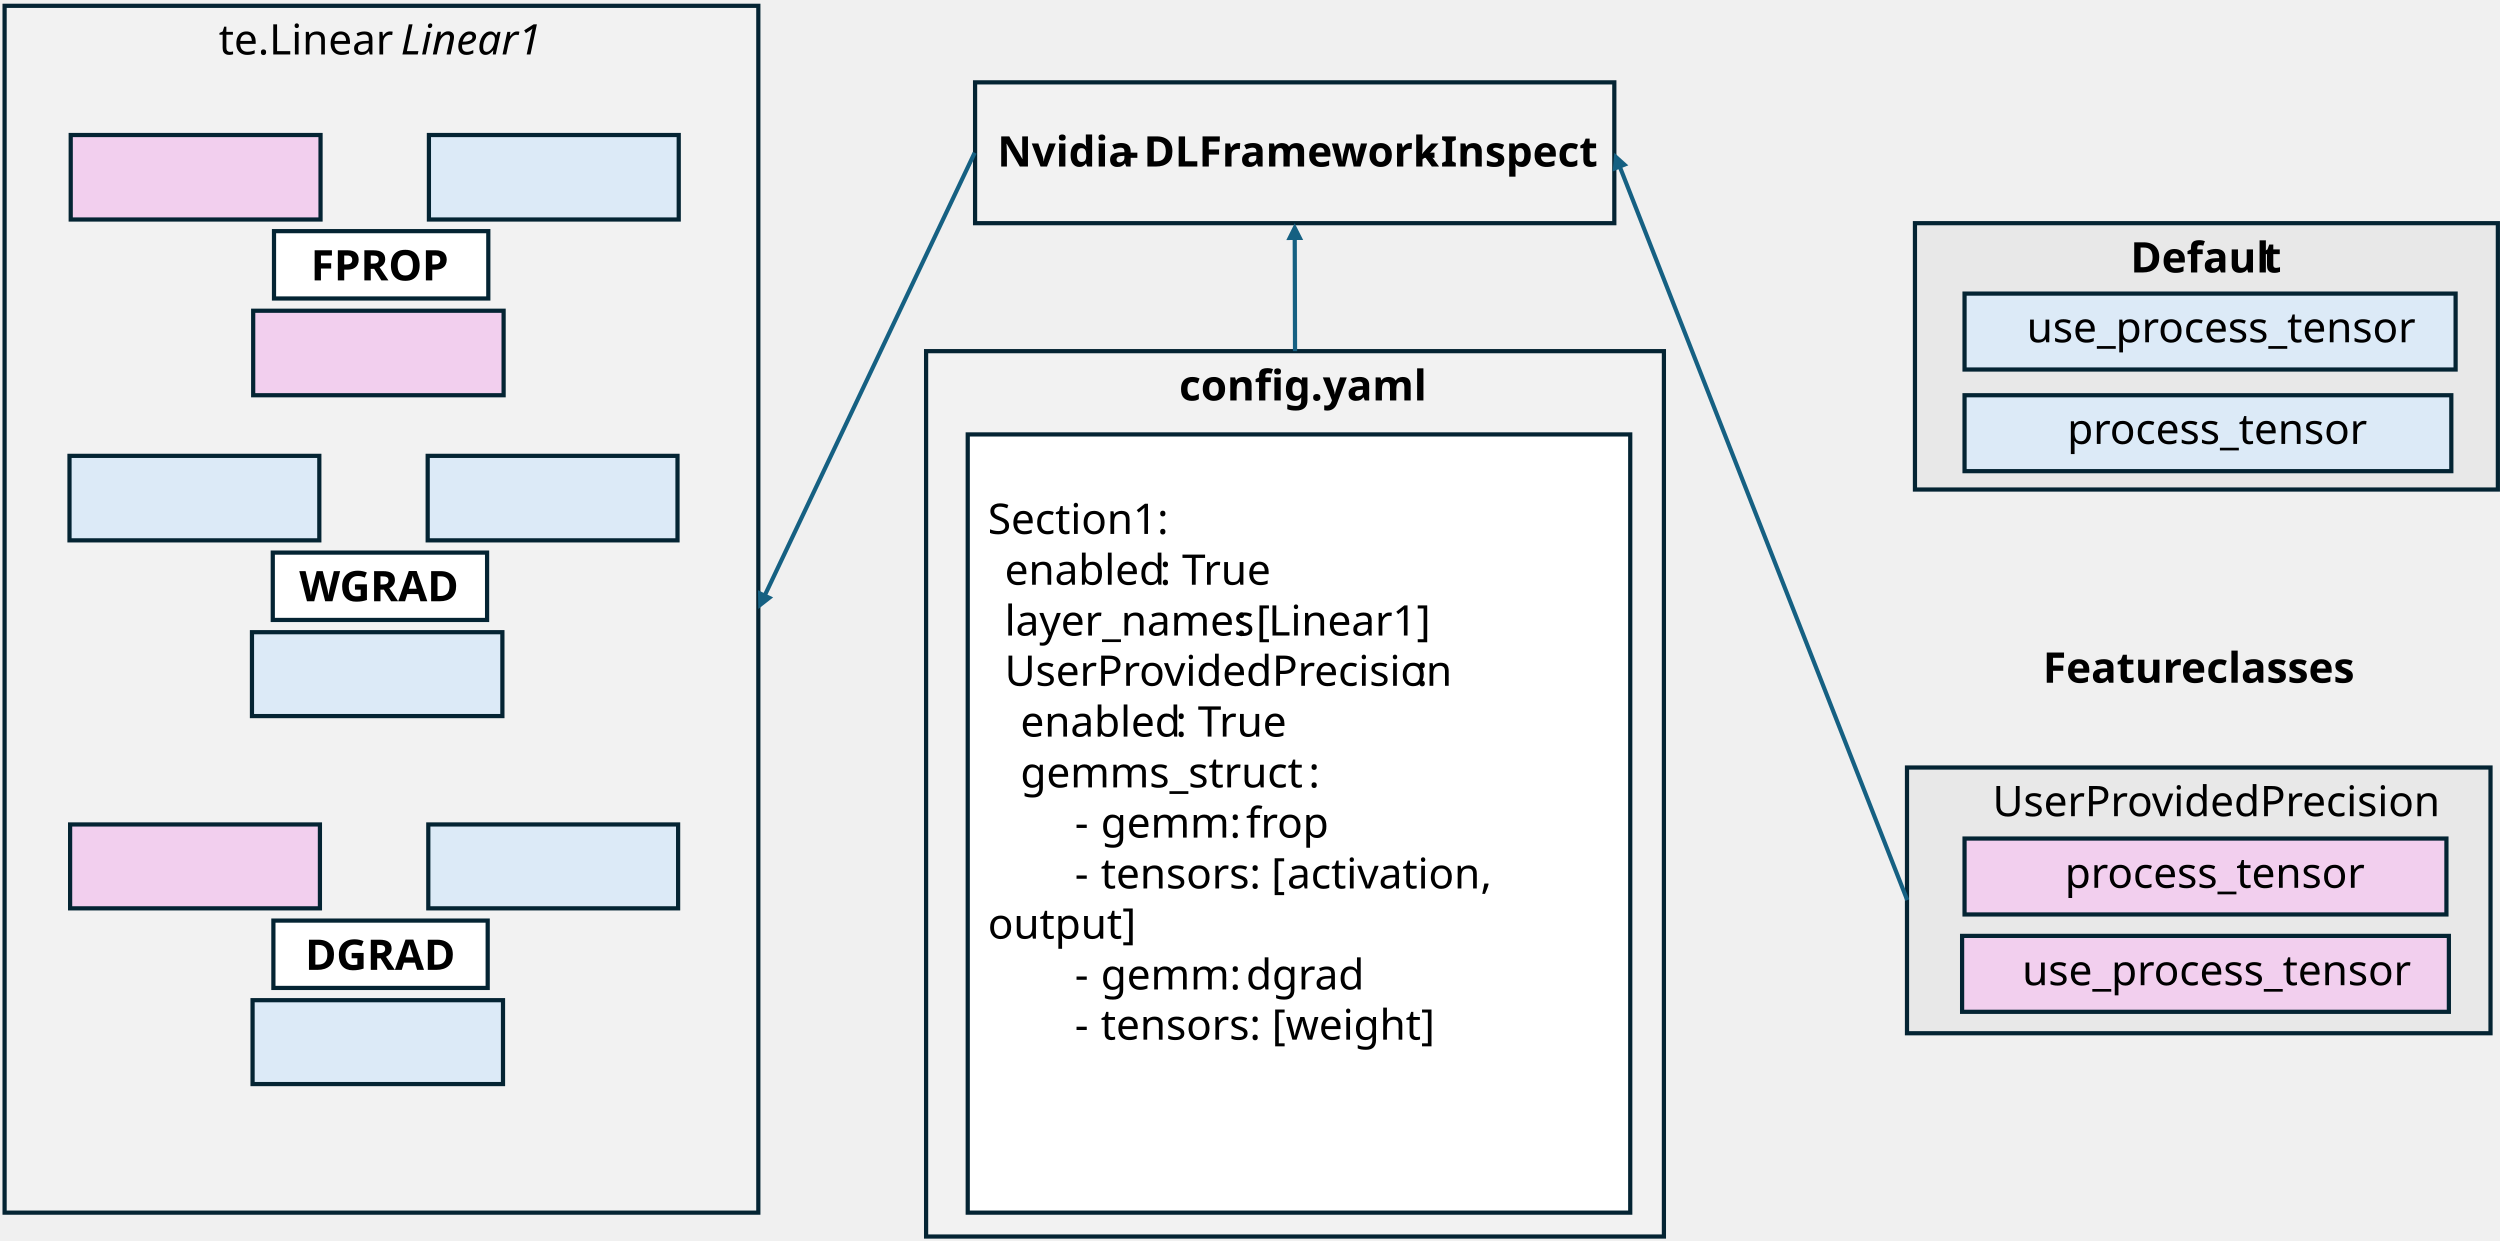
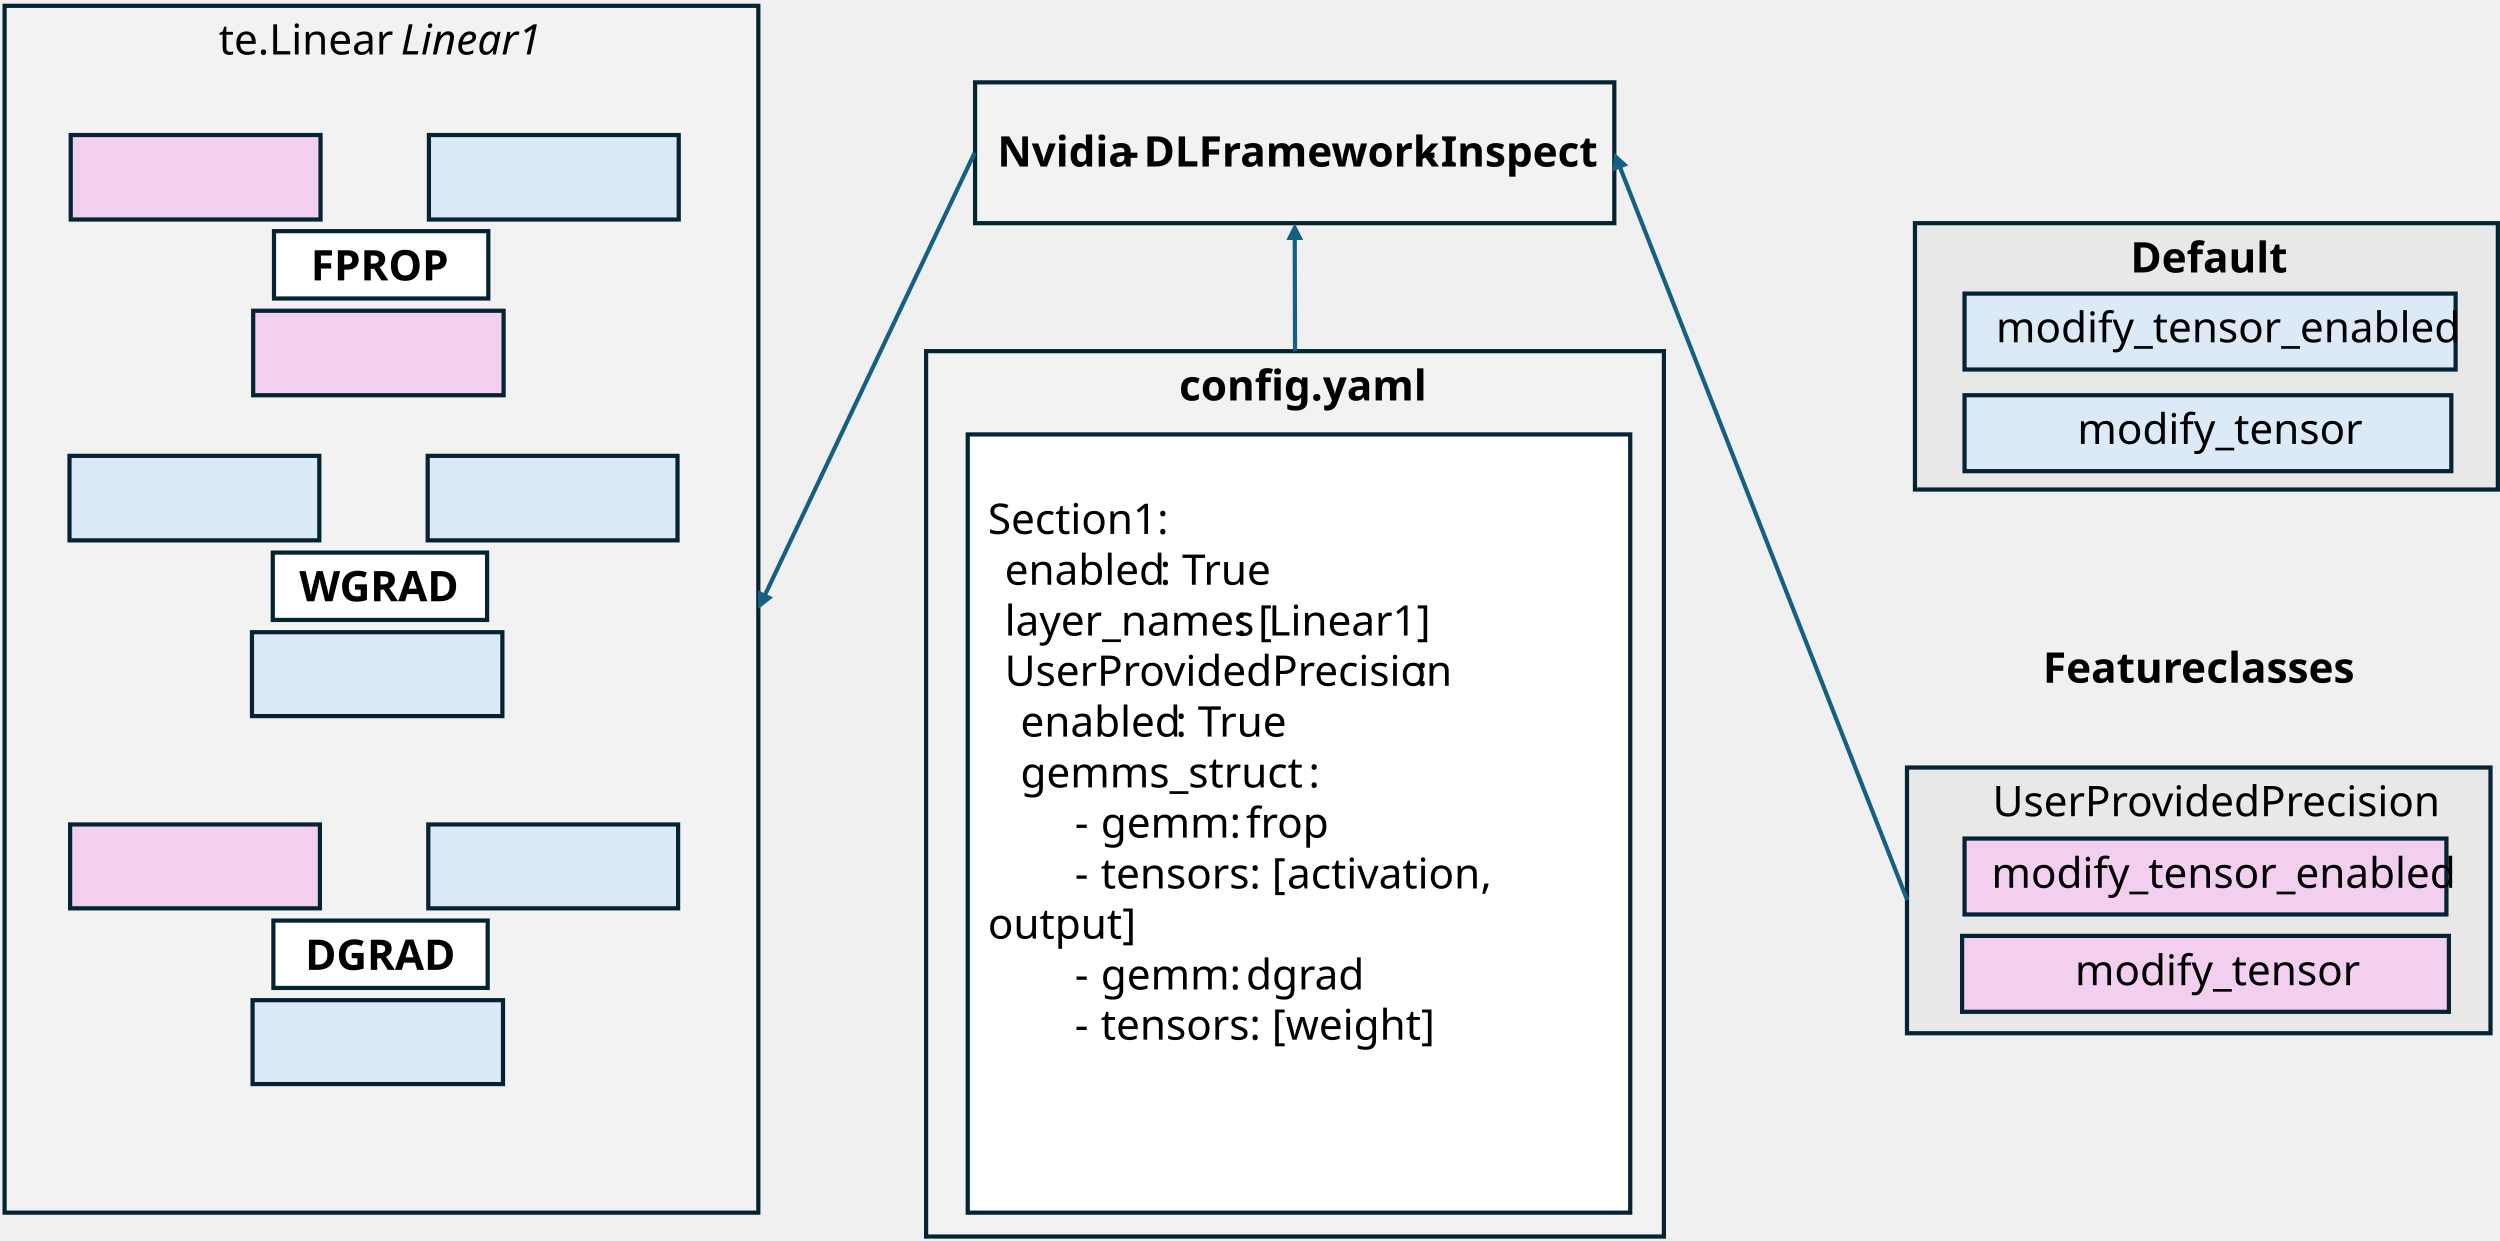
<svg xmlns="http://www.w3.org/2000/svg" width="4083" height="2026" xml:space="preserve" overflow="hidden">
  <g transform="translate(-142 -261)">
    <g>
      <rect x="149.5" y="270.5" width="1231" height="1971" stroke="#042433" stroke-width="6.875" stroke-linecap="butt" stroke-linejoin="miter" stroke-miterlimit="8" stroke-opacity="1" fill="#F2F2F2" fill-opacity="1" />
      <text fill="#000000" fill-opacity="1" font-family="NVIDIA Sans,NVIDIA Sans_MSFontService,sans-serif" font-style="normal" font-variant="normal" font-weight="400" font-stretch="normal" font-size="69" text-anchor="start" direction="ltr" writing-mode="lr-tb" unicode-bidi="normal" text-decoration="none" transform="matrix(1 0 0 1 499.287 350)">te.Linear</text>
      <text fill="#000000" fill-opacity="1" font-family="NVIDIA Sans,NVIDIA Sans_MSFontService,sans-serif" font-style="italic" font-variant="normal" font-weight="400" font-stretch="normal" font-size="69" text-anchor="start" direction="ltr" writing-mode="lr-tb" unicode-bidi="normal" text-decoration="none" transform="matrix(1 0 0 1 796.402 350)">Linear1</text>
      <rect x="1734.5" y="395.5" width="1044" height="230" stroke="#042433" stroke-width="6.875" stroke-linecap="butt" stroke-linejoin="miter" stroke-miterlimit="8" stroke-opacity="1" fill="#F2F2F2" fill-opacity="1" />
      <text fill="#000000" fill-opacity="1" font-family="NVIDIA Sans,NVIDIA Sans_MSFontService,sans-serif" font-style="normal" font-variant="normal" font-weight="700" font-stretch="normal" font-size="69" text-anchor="start" direction="ltr" writing-mode="lr-tb" unicode-bidi="normal" text-decoration="none" transform="matrix(1 0 0 1 1770.96 533)">Nvidia</text>
      <text fill="#000000" fill-opacity="1" font-family="NVIDIA Sans,NVIDIA Sans_MSFontService,sans-serif" font-style="normal" font-variant="normal" font-weight="700" font-stretch="normal" font-size="69" text-anchor="start" direction="ltr" writing-mode="lr-tb" unicode-bidi="normal" text-decoration="none" transform="matrix(1 0 0 1 1979.38 533)">-</text>
      <text fill="#000000" fill-opacity="1" font-family="NVIDIA Sans,NVIDIA Sans_MSFontService,sans-serif" font-style="normal" font-variant="normal" font-weight="700" font-stretch="normal" font-size="69" text-anchor="start" direction="ltr" writing-mode="lr-tb" unicode-bidi="normal" text-decoration="none" transform="matrix(1 0 0 1 2009.75 533)">DLFramework</text>
      <text fill="#000000" fill-opacity="1" font-family="NVIDIA Sans,NVIDIA Sans_MSFontService,sans-serif" font-style="normal" font-variant="normal" font-weight="700" font-stretch="normal" font-size="69" text-anchor="start" direction="ltr" writing-mode="lr-tb" unicode-bidi="normal" text-decoration="none" transform="matrix(1 0 0 1 2464.65 533)">-</text>
      <text fill="#000000" fill-opacity="1" font-family="NVIDIA Sans,NVIDIA Sans_MSFontService,sans-serif" font-style="normal" font-variant="normal" font-weight="700" font-stretch="normal" font-size="69" text-anchor="start" direction="ltr" writing-mode="lr-tb" unicode-bidi="normal" text-decoration="none" transform="matrix(1 0 0 1 2495.01 533)">Inspect</text>
      <rect x="1654.5" y="834.5" width="1205" height="1446" stroke="#042433" stroke-width="6.875" stroke-linecap="butt" stroke-linejoin="miter" stroke-miterlimit="8" stroke-opacity="1" fill="#F2F2F2" fill-opacity="1" />
      <text fill="#000000" fill-opacity="1" font-family="NVIDIA Sans,NVIDIA Sans_MSFontService,sans-serif" font-style="normal" font-variant="normal" font-weight="700" font-stretch="normal" font-size="69" text-anchor="start" direction="ltr" writing-mode="lr-tb" unicode-bidi="normal" text-decoration="none" transform="matrix(1 0 0 1 2067.77 915)">config.yaml</text>
      <rect x="257.5" y="481.5" width="408" height="138" stroke="#042433" stroke-width="6.875" stroke-linecap="butt" stroke-linejoin="miter" stroke-miterlimit="8" stroke-opacity="1" fill="#F2CFEE" fill-opacity="1" />
      <rect x="1722.5" y="970.5" width="1082" height="1271" stroke="#042433" stroke-width="6.875" stroke-linecap="butt" stroke-linejoin="miter" stroke-miterlimit="8" stroke-opacity="1" fill="#FFFFFF" fill-opacity="1" />
      <text fill="#000000" fill-opacity="1" font-family="Aptos,Aptos_MSFontService,sans-serif" font-style="normal" font-variant="normal" font-weight="400" font-stretch="normal" font-size="69" text-anchor="start" direction="ltr" writing-mode="lr-tb" unicode-bidi="normal" text-decoration="none" transform="matrix(1 0 0 1 1755.36 1133)">Section1:</text>
      <text fill="#000000" fill-opacity="1" font-family="NVIDIA Sans,NVIDIA Sans_MSFontService,sans-serif" font-style="normal" font-variant="normal" font-weight="400" font-stretch="normal" font-size="69" text-anchor="start" direction="ltr" writing-mode="lr-tb" unicode-bidi="normal" text-decoration="none" transform="matrix(1 0 0 1 1782.86 1216)">enabled</text>
      <text fill="#000000" fill-opacity="1" font-family="NVIDIA Sans,NVIDIA Sans_MSFontService,sans-serif" font-style="normal" font-variant="normal" font-weight="400" font-stretch="normal" font-size="69" text-anchor="start" direction="ltr" writing-mode="lr-tb" unicode-bidi="normal" text-decoration="none" transform="matrix(1 0 0 1 2036.09 1216)">: True</text>
      <text fill="#000000" fill-opacity="1" font-family="Aptos,Aptos_MSFontService,sans-serif" font-style="normal" font-variant="normal" font-weight="400" font-stretch="normal" font-size="69" text-anchor="start" direction="ltr" writing-mode="lr-tb" unicode-bidi="normal" text-decoration="none" transform="matrix(1 0 0 1 1782.86 1299)">layer_names</text>
-       <text fill="#000000" fill-opacity="1" font-family="Aptos,Aptos_MSFontService,sans-serif" font-style="normal" font-variant="normal" font-weight="400" font-stretch="normal" font-size="69" text-anchor="start" direction="ltr" writing-mode="lr-tb" unicode-bidi="normal" text-decoration="none" transform="matrix(1 0 0 1 2160.25 1299)">: </text>
-       <text fill="#000000" fill-opacity="1" font-family="Aptos,Aptos_MSFontService,sans-serif" font-style="normal" font-variant="normal" font-weight="400" font-stretch="normal" font-size="69" text-anchor="start" direction="ltr" writing-mode="lr-tb" unicode-bidi="normal" text-decoration="none" transform="matrix(1 0 0 1 2193.48 1299)">[</text>
+       <text fill="#000000" fill-opacity="1" font-family="Aptos,Aptos_MSFontService,sans-serif" font-style="normal" font-variant="normal" font-weight="400" font-stretch="normal" font-size="69" text-anchor="start" direction="ltr" writing-mode="lr-tb" unicode-bidi="normal" text-decoration="none" transform="matrix(1 0 0 1 2160.25 1299)">: [</text>
      <text fill="#000000" fill-opacity="1" font-family="NVIDIA Sans,NVIDIA Sans_MSFontService,sans-serif" font-style="normal" font-variant="normal" font-weight="400" font-stretch="normal" font-size="69" text-anchor="start" direction="ltr" writing-mode="lr-tb" unicode-bidi="normal" text-decoration="none" transform="matrix(1 0 0 1 2213.53 1299)">Linear1]</text>
      <text fill="#000000" fill-opacity="1" font-family="Aptos,Aptos_MSFontService,sans-serif" font-style="normal" font-variant="normal" font-weight="400" font-stretch="normal" font-size="69" text-anchor="start" direction="ltr" writing-mode="lr-tb" unicode-bidi="normal" text-decoration="none" transform="matrix(1 0 0 1 1782.86 1381)">UserProvidedPrecision</text>
      <text fill="#000000" fill-opacity="1" font-family="Aptos,Aptos_MSFontService,sans-serif" font-style="normal" font-variant="normal" font-weight="400" font-stretch="normal" font-size="69" text-anchor="start" direction="ltr" writing-mode="lr-tb" unicode-bidi="normal" text-decoration="none" transform="matrix(1 0 0 1 2455.53 1381)">:</text>
      <text fill="#000000" fill-opacity="1" font-family="NVIDIA Sans,NVIDIA Sans_MSFontService,sans-serif" font-style="normal" font-variant="normal" font-weight="400" font-stretch="normal" font-size="69" text-anchor="start" direction="ltr" writing-mode="lr-tb" unicode-bidi="normal" text-decoration="none" transform="matrix(1 0 0 1 1808.64 1464)">enabled</text>
      <text fill="#000000" fill-opacity="1" font-family="NVIDIA Sans,NVIDIA Sans_MSFontService,sans-serif" font-style="normal" font-variant="normal" font-weight="400" font-stretch="normal" font-size="69" text-anchor="start" direction="ltr" writing-mode="lr-tb" unicode-bidi="normal" text-decoration="none" transform="matrix(1 0 0 1 2061.87 1464)">: True</text>
      <text fill="#000000" fill-opacity="1" font-family="NVIDIA Sans,NVIDIA Sans_MSFontService,sans-serif" font-style="normal" font-variant="normal" font-weight="400" font-stretch="normal" font-size="69" text-anchor="start" direction="ltr" writing-mode="lr-tb" unicode-bidi="normal" text-decoration="none" transform="matrix(1 0 0 1 1808.64 1547)">gemms_struct</text>
      <text fill="#000000" fill-opacity="1" font-family="NVIDIA Sans,NVIDIA Sans_MSFontService,sans-serif" font-style="normal" font-variant="normal" font-weight="400" font-stretch="normal" font-size="69" text-anchor="start" direction="ltr" writing-mode="lr-tb" unicode-bidi="normal" text-decoration="none" transform="matrix(1 0 0 1 2279.01 1547)">:</text>
      <text fill="#000000" fill-opacity="1" font-family="NVIDIA Sans,NVIDIA Sans_MSFontService,sans-serif" font-style="normal" font-variant="normal" font-weight="400" font-stretch="normal" font-size="69" text-anchor="start" direction="ltr" writing-mode="lr-tb" unicode-bidi="normal" text-decoration="none" transform="matrix(1 0 0 1 1897.44 1629)">-</text>
-       <text fill="#000000" fill-opacity="1" font-family="NVIDIA Sans,NVIDIA Sans_MSFontService,sans-serif" font-style="normal" font-variant="normal" font-weight="400" font-stretch="normal" font-size="69" text-anchor="start" direction="ltr" writing-mode="lr-tb" unicode-bidi="normal" text-decoration="none" transform="matrix(1 0 0 1 1939.84 1629)">gemm:</text>
+       <text fill="#000000" fill-opacity="1" font-family="NVIDIA Sans,NVIDIA Sans_MSFontService,sans-serif" font-style="normal" font-variant="normal" font-weight="400" font-stretch="normal" font-size="69" text-anchor="start" direction="ltr" writing-mode="lr-tb" unicode-bidi="normal" text-decoration="none" transform="matrix(1 0 0 1 1939.84 1629)">gemm: </text>
      <text fill="#000000" fill-opacity="1" font-family="NVIDIA Sans,NVIDIA Sans_MSFontService,sans-serif" font-style="normal" font-variant="normal" font-weight="400" font-stretch="normal" font-size="69" text-anchor="start" direction="ltr" writing-mode="lr-tb" unicode-bidi="normal" text-decoration="none" transform="matrix(1 0 0 1 2177.03 1629)">frop</text>
      <text fill="#000000" fill-opacity="1" font-family="NVIDIA Sans,NVIDIA Sans_MSFontService,sans-serif" font-style="normal" font-variant="normal" font-weight="400" font-stretch="normal" font-size="69" text-anchor="start" direction="ltr" writing-mode="lr-tb" unicode-bidi="normal" text-decoration="none" transform="matrix(1 0 0 1 1897.44 1712)">-</text>
-       <text fill="#000000" fill-opacity="1" font-family="NVIDIA Sans,NVIDIA Sans_MSFontService,sans-serif" font-style="normal" font-variant="normal" font-weight="400" font-stretch="normal" font-size="69" text-anchor="start" direction="ltr" writing-mode="lr-tb" unicode-bidi="normal" text-decoration="none" transform="matrix(1 0 0 1 1939.84 1712)">tensors:</text>
-       <text fill="#000000" fill-opacity="1" font-family="NVIDIA Sans,NVIDIA Sans_MSFontService,sans-serif" font-style="normal" font-variant="normal" font-weight="400" font-stretch="normal" font-size="69" text-anchor="start" direction="ltr" writing-mode="lr-tb" unicode-bidi="normal" text-decoration="none" transform="matrix(1 0 0 1 2218.28 1712)">[</text>
+       <text fill="#000000" fill-opacity="1" font-family="NVIDIA Sans,NVIDIA Sans_MSFontService,sans-serif" font-style="normal" font-variant="normal" font-weight="400" font-stretch="normal" font-size="69" text-anchor="start" direction="ltr" writing-mode="lr-tb" unicode-bidi="normal" text-decoration="none" transform="matrix(1 0 0 1 1939.84 1712)">tensors: [</text>
      <text fill="#000000" fill-opacity="1" font-family="NVIDIA Sans,NVIDIA Sans_MSFontService,sans-serif" font-style="normal" font-variant="normal" font-weight="400" font-stretch="normal" font-size="69" text-anchor="start" direction="ltr" writing-mode="lr-tb" unicode-bidi="normal" text-decoration="none" transform="matrix(1 0 0 1 2244.06 1712)">activation</text>
      <text fill="#000000" fill-opacity="1" font-family="NVIDIA Sans,NVIDIA Sans_MSFontService,sans-serif" font-style="normal" font-variant="normal" font-weight="400" font-stretch="normal" font-size="69" text-anchor="start" direction="ltr" writing-mode="lr-tb" unicode-bidi="normal" text-decoration="none" transform="matrix(1 0 0 1 2559.96 1712)">, </text>
      <text fill="#000000" fill-opacity="1" font-family="NVIDIA Sans,NVIDIA Sans_MSFontService,sans-serif" font-style="normal" font-variant="normal" font-weight="400" font-stretch="normal" font-size="69" text-anchor="start" direction="ltr" writing-mode="lr-tb" unicode-bidi="normal" text-decoration="none" transform="matrix(1 0 0 1 1755.36 1794)">output</text>
      <text fill="#000000" fill-opacity="1" font-family="NVIDIA Sans,NVIDIA Sans_MSFontService,sans-serif" font-style="normal" font-variant="normal" font-weight="400" font-stretch="normal" font-size="69" text-anchor="start" direction="ltr" writing-mode="lr-tb" unicode-bidi="normal" text-decoration="none" transform="matrix(1 0 0 1 1974.79 1794)">]</text>
      <text fill="#000000" fill-opacity="1" font-family="NVIDIA Sans,NVIDIA Sans_MSFontService,sans-serif" font-style="normal" font-variant="normal" font-weight="400" font-stretch="normal" font-size="69" text-anchor="start" direction="ltr" writing-mode="lr-tb" unicode-bidi="normal" text-decoration="none" transform="matrix(1 0 0 1 1897.44 1877)">-</text>
      <text fill="#000000" fill-opacity="1" font-family="NVIDIA Sans,NVIDIA Sans_MSFontService,sans-serif" font-style="normal" font-variant="normal" font-weight="400" font-stretch="normal" font-size="69" text-anchor="start" direction="ltr" writing-mode="lr-tb" unicode-bidi="normal" text-decoration="none" transform="matrix(1 0 0 1 1939.84 1877)">gemm: </text>
      <text fill="#000000" fill-opacity="1" font-family="NVIDIA Sans,NVIDIA Sans_MSFontService,sans-serif" font-style="normal" font-variant="normal" font-weight="400" font-stretch="normal" font-size="69" text-anchor="start" direction="ltr" writing-mode="lr-tb" unicode-bidi="normal" text-decoration="none" transform="matrix(1 0 0 1 2177.03 1877)">dgrad</text>
      <text fill="#000000" fill-opacity="1" font-family="NVIDIA Sans,NVIDIA Sans_MSFontService,sans-serif" font-style="normal" font-variant="normal" font-weight="400" font-stretch="normal" font-size="69" text-anchor="start" direction="ltr" writing-mode="lr-tb" unicode-bidi="normal" text-decoration="none" transform="matrix(1 0 0 1 1897.44 1959)">-</text>
      <text fill="#000000" fill-opacity="1" font-family="NVIDIA Sans,NVIDIA Sans_MSFontService,sans-serif" font-style="normal" font-variant="normal" font-weight="400" font-stretch="normal" font-size="69" text-anchor="start" direction="ltr" writing-mode="lr-tb" unicode-bidi="normal" text-decoration="none" transform="matrix(1 0 0 1 1939.84 1959)">tensors: [weight]</text>
      <path d="M2253.62 834.44 2253.12 648.426 2260 648.407 2260.49 834.421ZM2242.82 653.036 2256.5 625.5 2270.32 652.964Z" fill="#156082" fill-rule="nonzero" fill-opacity="1" />
      <text fill="#000000" fill-opacity="1" font-family="Aptos,Aptos_MSFontService,sans-serif" font-style="normal" font-variant="normal" font-weight="700" font-stretch="normal" font-size="69" text-anchor="start" direction="ltr" writing-mode="lr-tb" unicode-bidi="normal" text-decoration="none" transform="matrix(1 0 0 1 3478.54 1376)">Feature</text>
      <text fill="#000000" fill-opacity="1" font-family="Aptos,Aptos_MSFontService,sans-serif" font-style="normal" font-variant="normal" font-weight="700" font-stretch="normal" font-size="69" text-anchor="start" direction="ltr" writing-mode="lr-tb" unicode-bidi="normal" text-decoration="none" transform="matrix(1 0 0 1 3745.49 1376)">classes</text>
      <rect x="3256.5" y="1514.5" width="953" height="434" stroke="#042433" stroke-width="6.875" stroke-linecap="butt" stroke-linejoin="miter" stroke-miterlimit="8" stroke-opacity="1" fill="#E8E8E8" fill-opacity="1" />
      <text fill="#000000" fill-opacity="1" font-family="Aptos,Aptos_MSFontService,sans-serif" font-style="normal" font-variant="normal" font-weight="400" font-stretch="normal" font-size="69" text-anchor="start" direction="ltr" writing-mode="lr-tb" unicode-bidi="normal" text-decoration="none" transform="matrix(1 0 0 1 3396.28 1594)">UserProvidedPrecision</text>
      <path d="M3253.73 1732.3 2783.66 533.088 2790.06 530.579 3260.13 1729.79ZM2775.73 541.121 2778.5 510.5 2801.34 531.085Z" fill="#156082" fill-rule="nonzero" fill-opacity="1" />
      <rect x="842.5" y="481.5" width="408" height="138" stroke="#042433" stroke-width="6.875" stroke-linecap="butt" stroke-linejoin="miter" stroke-miterlimit="8" stroke-opacity="1" fill="#DCEAF7" fill-opacity="1" />
      <rect x="589.5" y="638.5" width="350" height="110" stroke="#042433" stroke-width="6.875" stroke-linecap="butt" stroke-linejoin="miter" stroke-miterlimit="8" stroke-opacity="1" fill="#FFFFFF" fill-opacity="1" />
      <text fill="#000000" fill-opacity="1" font-family="NVIDIA Sans,NVIDIA Sans_MSFontService,sans-serif" font-style="normal" font-variant="normal" font-weight="700" font-stretch="normal" font-size="69" text-anchor="start" direction="ltr" writing-mode="lr-tb" unicode-bidi="normal" text-decoration="none" transform="matrix(1 0 0 1 649.675 719)">FPROP</text>
      <rect x="555.5" y="768.5" width="409" height="138" stroke="#042433" stroke-width="6.875" stroke-linecap="butt" stroke-linejoin="miter" stroke-miterlimit="8" stroke-opacity="1" fill="#F2CFEE" fill-opacity="1" />
      <rect x="255.5" y="1005.5" width="408" height="138" stroke="#042433" stroke-width="6.875" stroke-linecap="butt" stroke-linejoin="miter" stroke-miterlimit="8" stroke-opacity="1" fill="#DCEAF7" fill-opacity="1" />
      <rect x="840.5" y="1005.5" width="408" height="138" stroke="#042433" stroke-width="6.875" stroke-linecap="butt" stroke-linejoin="miter" stroke-miterlimit="8" stroke-opacity="1" fill="#DCEAF7" fill-opacity="1" />
      <rect x="587.5" y="1163.5" width="350" height="110" stroke="#042433" stroke-width="6.875" stroke-linecap="butt" stroke-linejoin="miter" stroke-miterlimit="8" stroke-opacity="1" fill="#FFFFFF" fill-opacity="1" />
      <text fill="#000000" fill-opacity="1" font-family="NVIDIA Sans,NVIDIA Sans_MSFontService,sans-serif" font-style="normal" font-variant="normal" font-weight="700" font-stretch="normal" font-size="69" text-anchor="start" direction="ltr" writing-mode="lr-tb" unicode-bidi="normal" text-decoration="none" transform="matrix(1 0 0 1 630.773 1243)">WGRAD</text>
      <rect x="553.5" y="1293.5" width="409" height="137" stroke="#042433" stroke-width="6.875" stroke-linecap="butt" stroke-linejoin="miter" stroke-miterlimit="8" stroke-opacity="1" fill="#DCEAF7" fill-opacity="1" />
      <rect x="256.5" y="1607.5" width="408" height="137" stroke="#042433" stroke-width="6.875" stroke-linecap="butt" stroke-linejoin="miter" stroke-miterlimit="8" stroke-opacity="1" fill="#F2CFEE" fill-opacity="1" />
      <rect x="841.5" y="1607.5" width="408" height="137" stroke="#042433" stroke-width="6.875" stroke-linecap="butt" stroke-linejoin="miter" stroke-miterlimit="8" stroke-opacity="1" fill="#DCEAF7" fill-opacity="1" />
      <rect x="588.5" y="1764.5" width="350" height="110" stroke="#042433" stroke-width="6.875" stroke-linecap="butt" stroke-linejoin="miter" stroke-miterlimit="8" stroke-opacity="1" fill="#FFFFFF" fill-opacity="1" />
-       <text fill="#000000" fill-opacity="1" font-family="NVIDIA Sans,NVIDIA Sans_MSFontService,sans-serif" font-style="normal" font-variant="normal" font-weight="700" font-stretch="normal" font-size="69" text-anchor="start" direction="ltr" writing-mode="lr-tb" unicode-bidi="normal" text-decoration="none" transform="matrix(1 0 0 1 640.404 1845)">D</text>
-       <text fill="#000000" fill-opacity="1" font-family="NVIDIA Sans,NVIDIA Sans_MSFontService,sans-serif" font-style="normal" font-variant="normal" font-weight="700" font-stretch="normal" font-size="69" text-anchor="start" direction="ltr" writing-mode="lr-tb" unicode-bidi="normal" text-decoration="none" transform="matrix(1 0 0 1 691.393 1845)">GRAD</text>
+       <text fill="#000000" fill-opacity="1" font-family="NVIDIA Sans,NVIDIA Sans_MSFontService,sans-serif" font-style="normal" font-variant="normal" font-weight="700" font-stretch="normal" font-size="69" text-anchor="start" direction="ltr" writing-mode="lr-tb" unicode-bidi="normal" text-decoration="none" transform="matrix(1 0 0 1 640.404 1845)">DGRAD</text>
      <rect x="554.5" y="1894.5" width="409" height="137" stroke="#042433" stroke-width="6.875" stroke-linecap="butt" stroke-linejoin="miter" stroke-miterlimit="8" stroke-opacity="1" fill="#DCEAF7" fill-opacity="1" />
      <rect x="3350.5" y="1630.5" width="787" height="124" stroke="#042433" stroke-width="6.875" stroke-linecap="butt" stroke-linejoin="miter" stroke-miterlimit="8" stroke-opacity="1" fill="#F2CFEE" fill-opacity="1" />
-       <text fill="#000000" fill-opacity="1" font-family="Aptos,Aptos_MSFontService,sans-serif" font-style="normal" font-variant="normal" font-weight="400" font-stretch="normal" font-size="69" text-anchor="start" direction="ltr" writing-mode="lr-tb" unicode-bidi="normal" text-decoration="none" transform="matrix(1 0 0 1 3514.31 1711)">process_tensor</text>
+       <text fill="#000000" fill-opacity="1" font-family="Aptos,Aptos_MSFontService,sans-serif" font-style="normal" font-variant="normal" font-weight="400" font-stretch="normal" font-size="69" text-anchor="start" direction="ltr" writing-mode="lr-tb" unicode-bidi="normal" text-decoration="none" transform="matrix(1 0 0 1 3394.44 1711)">modify_tensor_enabled</text>
      <path d="M3.106-1.473 346.605 722.902 340.393 725.848-3.106 1.473ZM353.959 714.342 353.318 745.081 329.111 726.125Z" fill="#156082" fill-rule="nonzero" fill-opacity="1" transform="matrix(-1 0 0 1 1733.82 510.5)" />
      <rect x="3269.5" y="625.5" width="952" height="435" stroke="#042433" stroke-width="6.875" stroke-linecap="butt" stroke-linejoin="miter" stroke-miterlimit="8" stroke-opacity="1" fill="#E8E8E8" fill-opacity="1" />
-       <text fill="#000000" fill-opacity="1" font-family="NVIDIA Sans,NVIDIA Sans_MSFontService,sans-serif" font-style="normal" font-variant="normal" font-weight="700" font-stretch="normal" font-size="69" text-anchor="start" direction="ltr" writing-mode="lr-tb" unicode-bidi="normal" text-decoration="none" transform="matrix(1 0 0 1 3621.41 706)">Defaul</text>
-       <text fill="#000000" fill-opacity="1" font-family="NVIDIA Sans,NVIDIA Sans_MSFontService,sans-serif" font-style="normal" font-variant="normal" font-weight="700" font-stretch="normal" font-size="69" text-anchor="start" direction="ltr" writing-mode="lr-tb" unicode-bidi="normal" text-decoration="none" transform="matrix(1 0 0 1 3837.98 706)">t</text>
+       <text fill="#000000" fill-opacity="1" font-family="NVIDIA Sans,NVIDIA Sans_MSFontService,sans-serif" font-style="normal" font-variant="normal" font-weight="700" font-stretch="normal" font-size="69" text-anchor="start" direction="ltr" writing-mode="lr-tb" unicode-bidi="normal" text-decoration="none" transform="matrix(1 0 0 1 3621.41 706)">Default</text>
      <rect x="3350.5" y="906.5" width="795" height="124" stroke="#042433" stroke-width="6.875" stroke-linecap="butt" stroke-linejoin="miter" stroke-miterlimit="8" stroke-opacity="1" fill="#DCEAF7" fill-opacity="1" />
-       <text fill="#000000" fill-opacity="1" font-family="Aptos,Aptos_MSFontService,sans-serif" font-style="normal" font-variant="normal" font-weight="400" font-stretch="normal" font-size="69" text-anchor="start" direction="ltr" writing-mode="lr-tb" unicode-bidi="normal" text-decoration="none" transform="matrix(1 0 0 1 3518.26 986)">process_tensor</text>
+       <text fill="#000000" fill-opacity="1" font-family="Aptos,Aptos_MSFontService,sans-serif" font-style="normal" font-variant="normal" font-weight="400" font-stretch="normal" font-size="69" text-anchor="start" direction="ltr" writing-mode="lr-tb" unicode-bidi="normal" text-decoration="none" transform="matrix(1 0 0 1 3534.74 986)">modify_tensor</text>
      <rect x="3350.5" y="740.5" width="802" height="124" stroke="#042433" stroke-width="6.875" stroke-linecap="butt" stroke-linejoin="miter" stroke-miterlimit="8" stroke-opacity="1" fill="#DCEAF7" fill-opacity="1" />
-       <text fill="#000000" fill-opacity="1" font-family="Aptos,Aptos_MSFontService,sans-serif" font-style="normal" font-variant="normal" font-weight="400" font-stretch="normal" font-size="69" text-anchor="start" direction="ltr" writing-mode="lr-tb" unicode-bidi="normal" text-decoration="none" transform="matrix(1 0 0 1 3452.08 820)">use_process_tensor</text>
+       <text fill="#000000" fill-opacity="1" font-family="Aptos,Aptos_MSFontService,sans-serif" font-style="normal" font-variant="normal" font-weight="400" font-stretch="normal" font-size="69" text-anchor="start" direction="ltr" writing-mode="lr-tb" unicode-bidi="normal" text-decoration="none" transform="matrix(1 0 0 1 3401.82 820)">modify_tensor_enabled</text>
      <rect x="3346.5" y="1789.5" width="795" height="124" stroke="#042433" stroke-width="6.875" stroke-linecap="butt" stroke-linejoin="miter" stroke-miterlimit="8" stroke-opacity="1" fill="#F2CFEE" fill-opacity="1" />
-       <text fill="#000000" fill-opacity="1" font-family="Aptos,Aptos_MSFontService,sans-serif" font-style="normal" font-variant="normal" font-weight="400" font-stretch="normal" font-size="69" text-anchor="start" direction="ltr" writing-mode="lr-tb" unicode-bidi="normal" text-decoration="none" transform="matrix(1 0 0 1 3444.7 1870)">use_process_tensor</text>
+       <text fill="#000000" fill-opacity="1" font-family="Aptos,Aptos_MSFontService,sans-serif" font-style="normal" font-variant="normal" font-weight="400" font-stretch="normal" font-size="69" text-anchor="start" direction="ltr" writing-mode="lr-tb" unicode-bidi="normal" text-decoration="none" transform="matrix(1 0 0 1 3530.8 1870)">modify_tensor</text>
    </g>
  </g>
</svg>
